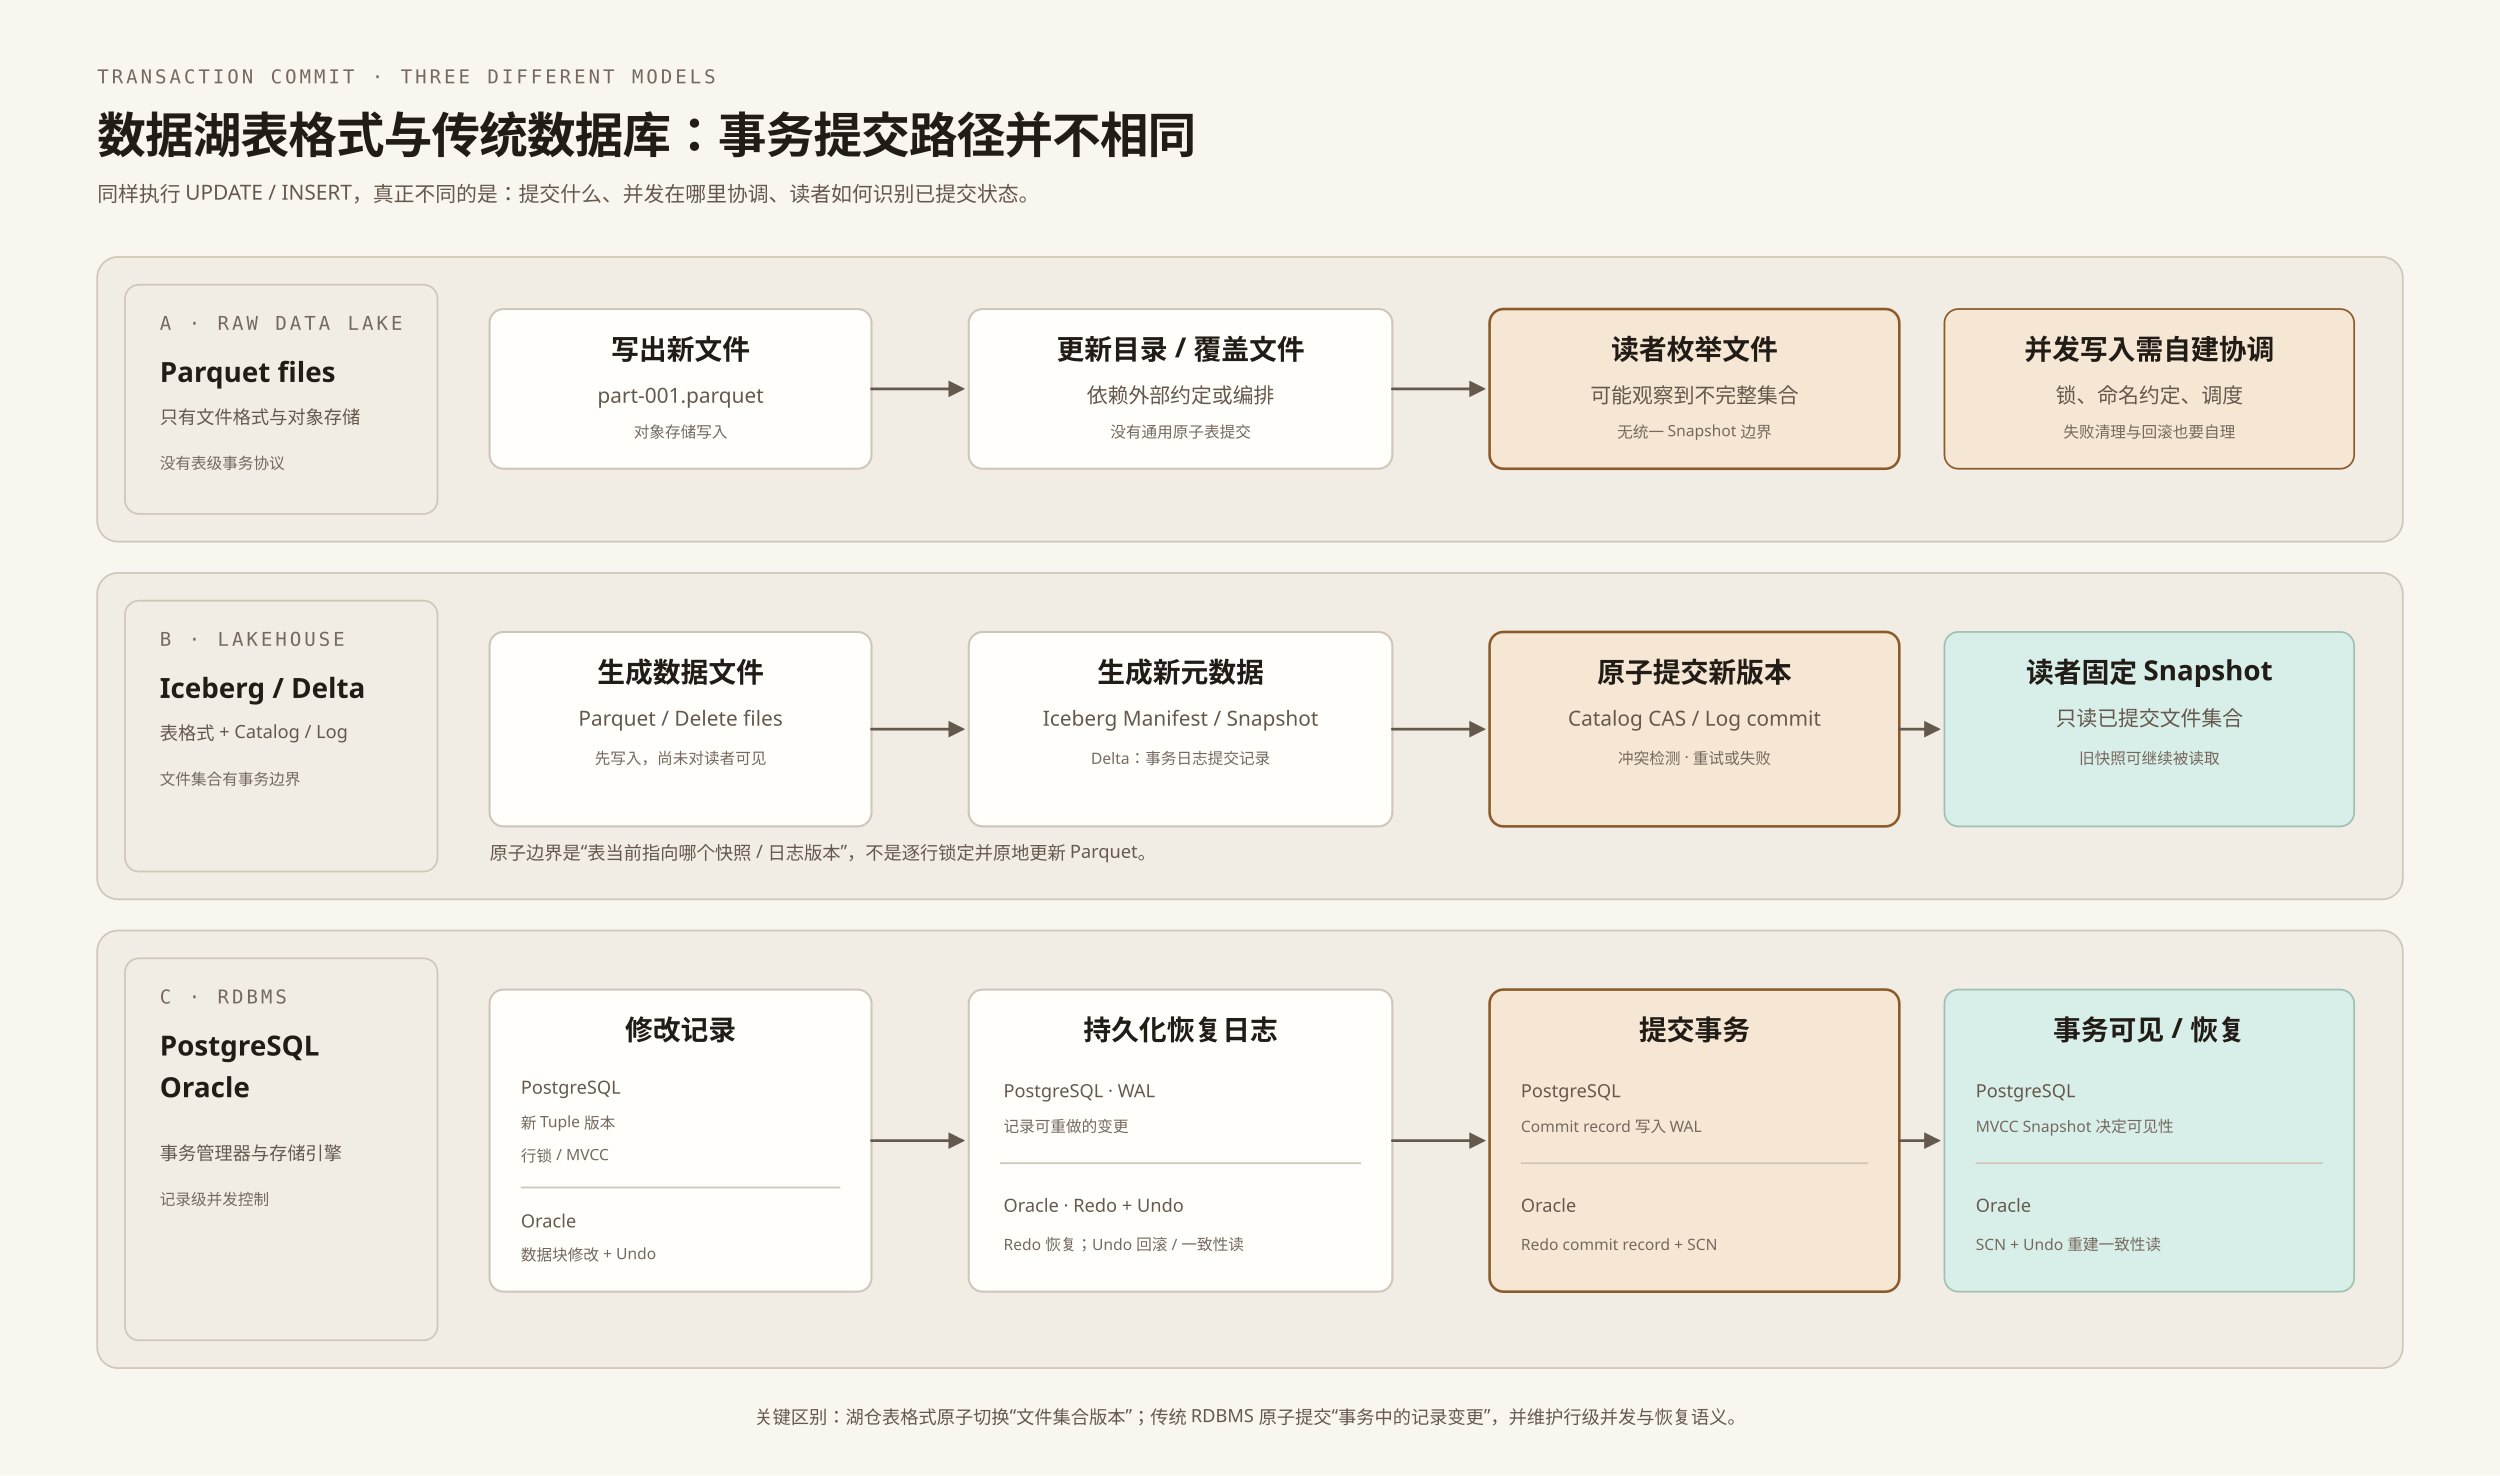
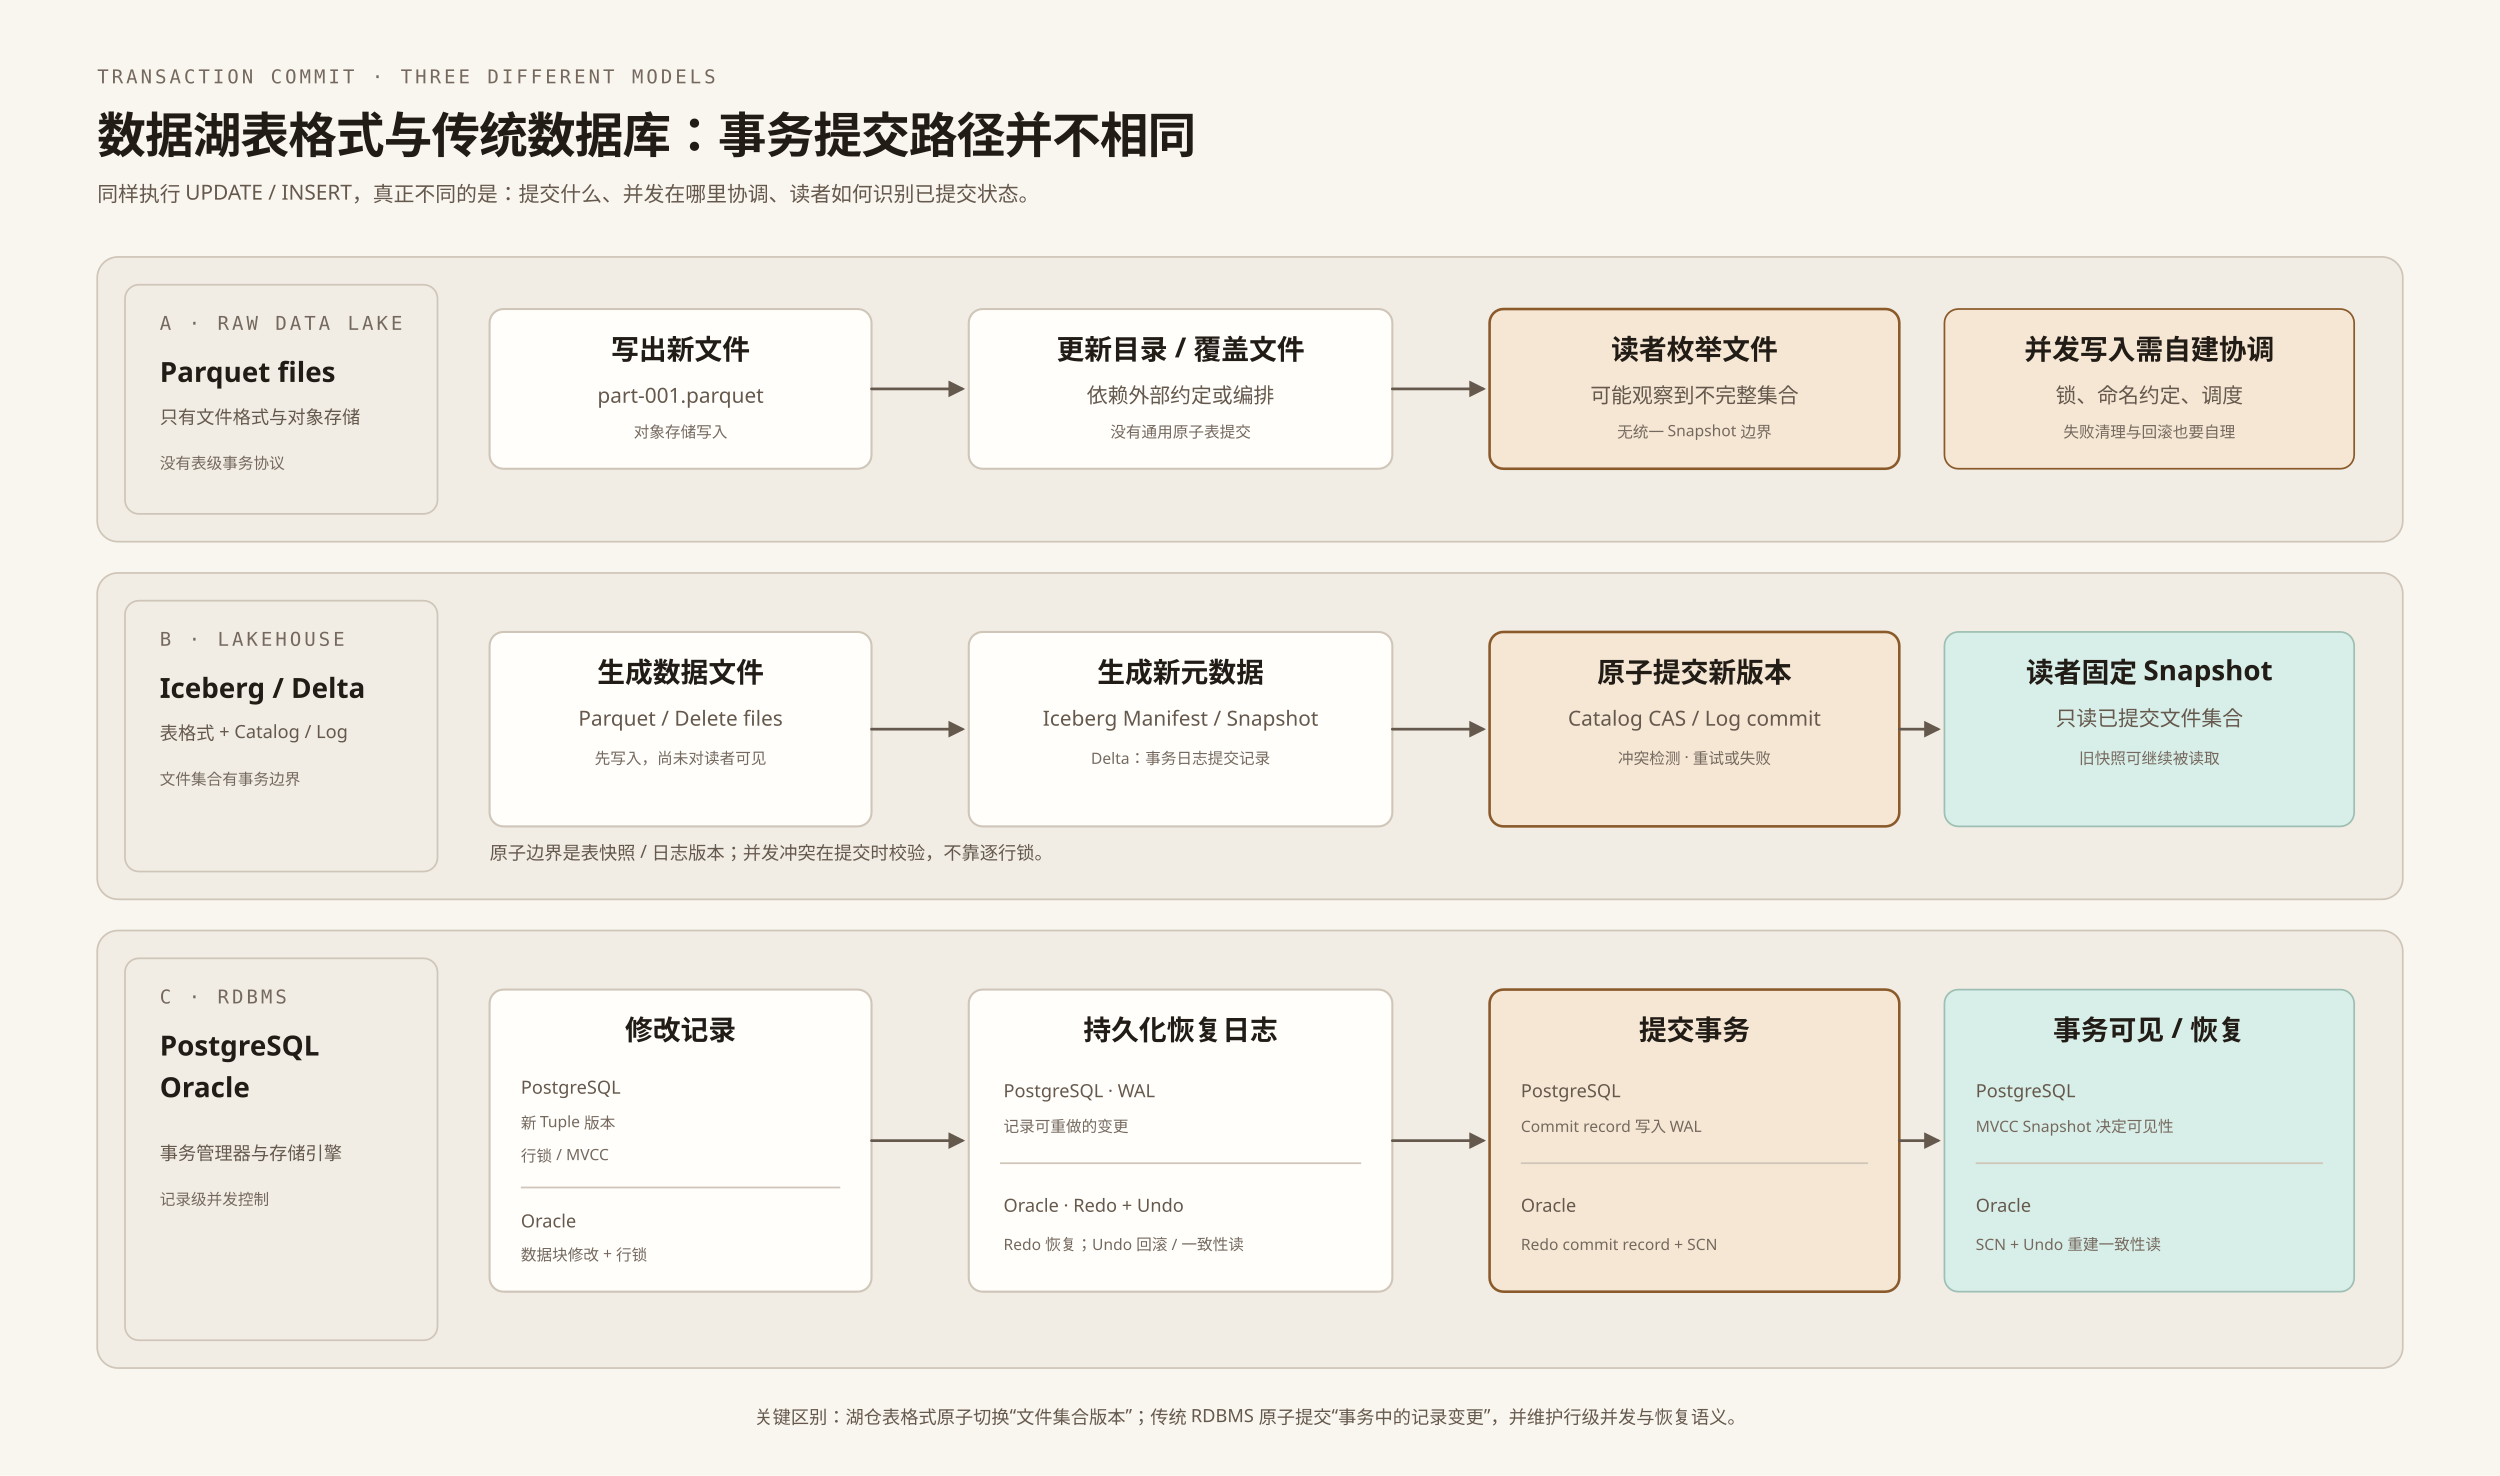
<svg xmlns="http://www.w3.org/2000/svg" width="1440" height="850" viewBox="0 0 1440 850" role="img" aria-labelledby="lakehouse-vs-rdbms-transactions-title lakehouse-vs-rdbms-transactions-desc">
  <defs>
    <marker id="arr" viewBox="0 0 10 10" refX="8" refY="5" markerWidth="6" markerHeight="6" orient="auto">
      <path d="M0 0 L10 5 L0 10z" fill="#65584D" />
    </marker>
    <filter id="shadow" x="-10%" y="-10%" width="120%" height="130%">
      <feDropShadow dx="0" dy="2" stdDeviation="3" flood-color="#221C17" flood-opacity=".08" />
    </filter>
  </defs>
  <rect width="100%" height="100%" fill="#F9F6EF" />
  <style>
text{font-family:'Geist','Noto Sans SC',system-ui,sans-serif;fill:#221C17}
.mono{font-family:'Geist Mono','Noto Sans SC',monospace}
.eyebrow{font-family:'Geist Mono','Noto Sans SC',monospace;font-size:11px;letter-spacing:1.7px;fill:#75695F}
.title{font-size:28px;font-weight:600;letter-spacing:-.5px}
.label{font-size:16px;font-weight:600}
.sub{font-size:12px;fill:#65584D}
.tiny{font-size:10.5px;fill:#65584D}
.micro{font-size:9px;fill:#75695F}
.zone{fill:#F1EDE4;stroke:#CFC5B8;stroke-width:1}
.node{fill:#FFFEFA;stroke:#CFC5B8;stroke-width:1.2}
.focus{fill:#F5E7D4;stroke:#8B5A2B;stroke-width:1.5}
.softblue{fill:#DCE5F4;stroke:#AAB9D0;stroke-width:1}
.softgreen{fill:#D8EEE8;stroke:#9EBFB3;stroke-width:1}
.line{fill:none;stroke:#65584D;stroke-width:1.6;stroke-linecap:round;stroke-linejoin:round;marker-end:url(#arr)}
.dash{fill:none;stroke:#75695F;stroke-width:1.4;stroke-dasharray:5 4;marker-end:url(#arr)}
.divider{stroke:#CFC5B8;stroke-width:1}
</style>
  <text x="56" y="48" class="eyebrow">TRANSACTION COMMIT · THREE DIFFERENT MODELS</text>
  <text x="56" y="88" class="title">数据湖表格式与传统数据库：事务提交路径并不相同</text>
  <text x="56" y="116" class="sub">同样执行 UPDATE / INSERT，真正不同的是：提交什么、并发在哪里协调、读者如何识别已提交状态。</text>
  <rect x="56" y="148" width="1328" height="164" rx="12" class="zone" />
  <rect x="72" y="164" width="180" height="132" rx="8" fill="#F1EDE4" stroke="#CFC5B8" />
  <text x="92" y="190" class="eyebrow">A · RAW DATA LAKE</text>
  <text x="92" y="220" class="label">Parquet files</text>
  <text x="92" y="244" class="tiny">只有文件格式与对象存储</text>
  <text x="92" y="270" class="micro">没有表级事务协议</text>
  <rect x="282" y="178" width="220" height="92" rx="8" class="node" />
  <text x="392" y="207" text-anchor="middle" class="label">写出新文件</text>
  <text x="392" y="232" text-anchor="middle" class="sub">part-001.parquet</text>
  <text x="392" y="252" text-anchor="middle" class="micro">对象存储写入</text>
  <path d="M502 224 H554" class="line" />
  <rect x="558" y="178" width="244" height="92" rx="8" class="node" />
  <text x="680" y="207" text-anchor="middle" class="label">更新目录 / 覆盖文件</text>
  <text x="680" y="232" text-anchor="middle" class="sub">依赖外部约定或编排</text>
  <text x="680" y="252" text-anchor="middle" class="micro">没有通用原子表提交</text>
  <path d="M802 224 H854" class="line" />
  <rect x="858" y="178" width="236" height="92" rx="8" class="focus" />
  <text x="976" y="207" text-anchor="middle" class="label">读者枚举文件</text>
  <text x="976" y="232" text-anchor="middle" class="sub">可能观察到不完整集合</text>
  <text x="976" y="252" text-anchor="middle" class="micro">无统一 Snapshot 边界</text>
  <rect x="1120" y="178" width="236" height="92" rx="8" fill="#F5E7D4" stroke="#8B5A2B" />
  <text x="1238" y="207" text-anchor="middle" class="label">并发写入需自建协调</text>
  <text x="1238" y="232" text-anchor="middle" class="sub">锁、命名约定、调度</text>
  <text x="1238" y="252" text-anchor="middle" class="micro">失败清理与回滚也要自理</text>
  <rect x="56" y="330" width="1328" height="188" rx="12" class="zone" />
  <rect x="72" y="346" width="180" height="156" rx="8" fill="#F1EDE4" stroke="#CFC5B8" />
  <text x="92" y="372" class="eyebrow">B · LAKEHOUSE</text>
  <text x="92" y="402" class="label">Iceberg / Delta</text>
  <text x="92" y="426" class="tiny">表格式 + Catalog / Log</text>
  <text x="92" y="452" class="micro">文件集合有事务边界</text>
  <rect x="282" y="364" width="220" height="112" rx="8" class="node" />
  <text x="392" y="393" text-anchor="middle" class="label">生成数据文件</text>
  <text x="392" y="418" text-anchor="middle" class="sub">Parquet / Delete files</text>
  <text x="392" y="440" text-anchor="middle" class="micro">先写入，尚未对读者可见</text>
  <path d="M502 420 H554" class="line" />
  <rect x="558" y="364" width="244" height="112" rx="8" class="node" />
  <text x="680" y="393" text-anchor="middle" class="label">生成新元数据</text>
  <text x="680" y="418" text-anchor="middle" class="sub">Iceberg Manifest / Snapshot</text>
  <text x="680" y="440" text-anchor="middle" class="micro">Delta：事务日志提交记录</text>
  <path d="M802 420 H854" class="line" />
  <rect x="858" y="364" width="236" height="112" rx="8" class="focus" />
  <text x="976" y="393" text-anchor="middle" class="label">原子提交新版本</text>
  <text x="976" y="418" text-anchor="middle" class="sub">Catalog CAS / Log commit</text>
  <text x="976" y="440" text-anchor="middle" class="micro">冲突检测 · 重试或失败</text>
  <path d="M1094 420 H1116" class="line" />
  <rect x="1120" y="364" width="236" height="112" rx="8" class="softgreen" />
  <text x="1238" y="393" text-anchor="middle" class="label">读者固定 Snapshot</text>
  <text x="1238" y="418" text-anchor="middle" class="sub">只读已提交文件集合</text>
  <text x="1238" y="440" text-anchor="middle" class="micro">旧快照可继续被读取</text>
-   <text x="282" y="495" class="tiny">原子边界是“表当前指向哪个快照 / 日志版本”，不是逐行锁定并原地更新 Parquet。</text>
+   <text x="282" y="495" class="tiny">原子边界是表快照 / 日志版本；并发冲突在提交时校验，不靠逐行锁。</text>
  <rect x="56" y="536" width="1328" height="252" rx="12" class="zone" />
  <rect x="72" y="552" width="180" height="220" rx="8" fill="#F1EDE4" stroke="#CFC5B8" />
  <text x="92" y="578" class="eyebrow">C · RDBMS</text>
  <text x="92" y="608" class="label">PostgreSQL</text>
  <text x="92" y="632" class="label">Oracle</text>
  <text x="92" y="668" class="tiny">事务管理器与存储引擎</text>
  <text x="92" y="694" class="micro">记录级并发控制</text>
  <rect x="282" y="570" width="220" height="174" rx="8" class="node" />
  <text x="392" y="599" text-anchor="middle" class="label">修改记录</text>
  <text x="300" y="630" class="tiny">PostgreSQL</text>
  <text x="300" y="650" class="micro">新 Tuple 版本</text>
  <text x="300" y="669" class="micro">行锁 / MVCC</text>
  <line x1="300" y1="684" x2="484" y2="684" class="divider" />
  <text x="300" y="707" class="tiny">Oracle</text>
-   <text x="300" y="726" class="micro">数据块修改 + Undo</text>
+   <text x="300" y="726" class="micro">数据块修改 + 行锁</text>
  <path d="M502 657 H554" class="line" />
  <rect x="558" y="570" width="244" height="174" rx="8" class="node" />
  <text x="680" y="599" text-anchor="middle" class="label">持久化恢复日志</text>
  <text x="578" y="632" class="tiny">PostgreSQL · WAL</text>
  <text x="578" y="652" class="micro">记录可重做的变更</text>
  <line x1="576" y1="670" x2="784" y2="670" class="divider" />
  <text x="578" y="698" class="tiny">Oracle · Redo + Undo</text>
  <text x="578" y="720" class="micro">Redo 恢复；Undo 回滚 / 一致性读</text>
  <path d="M802 657 H854" class="line" />
  <rect x="858" y="570" width="236" height="174" rx="8" class="focus" />
  <text x="976" y="599" text-anchor="middle" class="label">提交事务</text>
  <text x="876" y="632" class="tiny">PostgreSQL</text>
  <text x="876" y="652" class="micro">Commit record 写入 WAL</text>
  <line x1="876" y1="670" x2="1076" y2="670" class="divider" />
  <text x="876" y="698" class="tiny">Oracle</text>
  <text x="876" y="720" class="micro">Redo commit record + SCN</text>
  <path d="M1094 657 H1116" class="line" />
  <rect x="1120" y="570" width="236" height="174" rx="8" class="softgreen" />
  <text x="1238" y="599" text-anchor="middle" class="label">事务可见 / 恢复</text>
  <text x="1138" y="632" class="tiny">PostgreSQL</text>
  <text x="1138" y="652" class="micro">MVCC Snapshot 决定可见性</text>
  <line x1="1138" y1="670" x2="1338" y2="670" class="divider" />
  <text x="1138" y="698" class="tiny">Oracle</text>
  <text x="1138" y="720" class="micro">SCN + Undo 重建一致性读</text>
  <text x="720" y="820" text-anchor="middle" class="tiny">关键区别：湖仓表格式原子切换“文件集合版本”；传统 RDBMS 原子提交“事务中的记录变更”，并维护行级并发与恢复语义。</text>
</svg>
